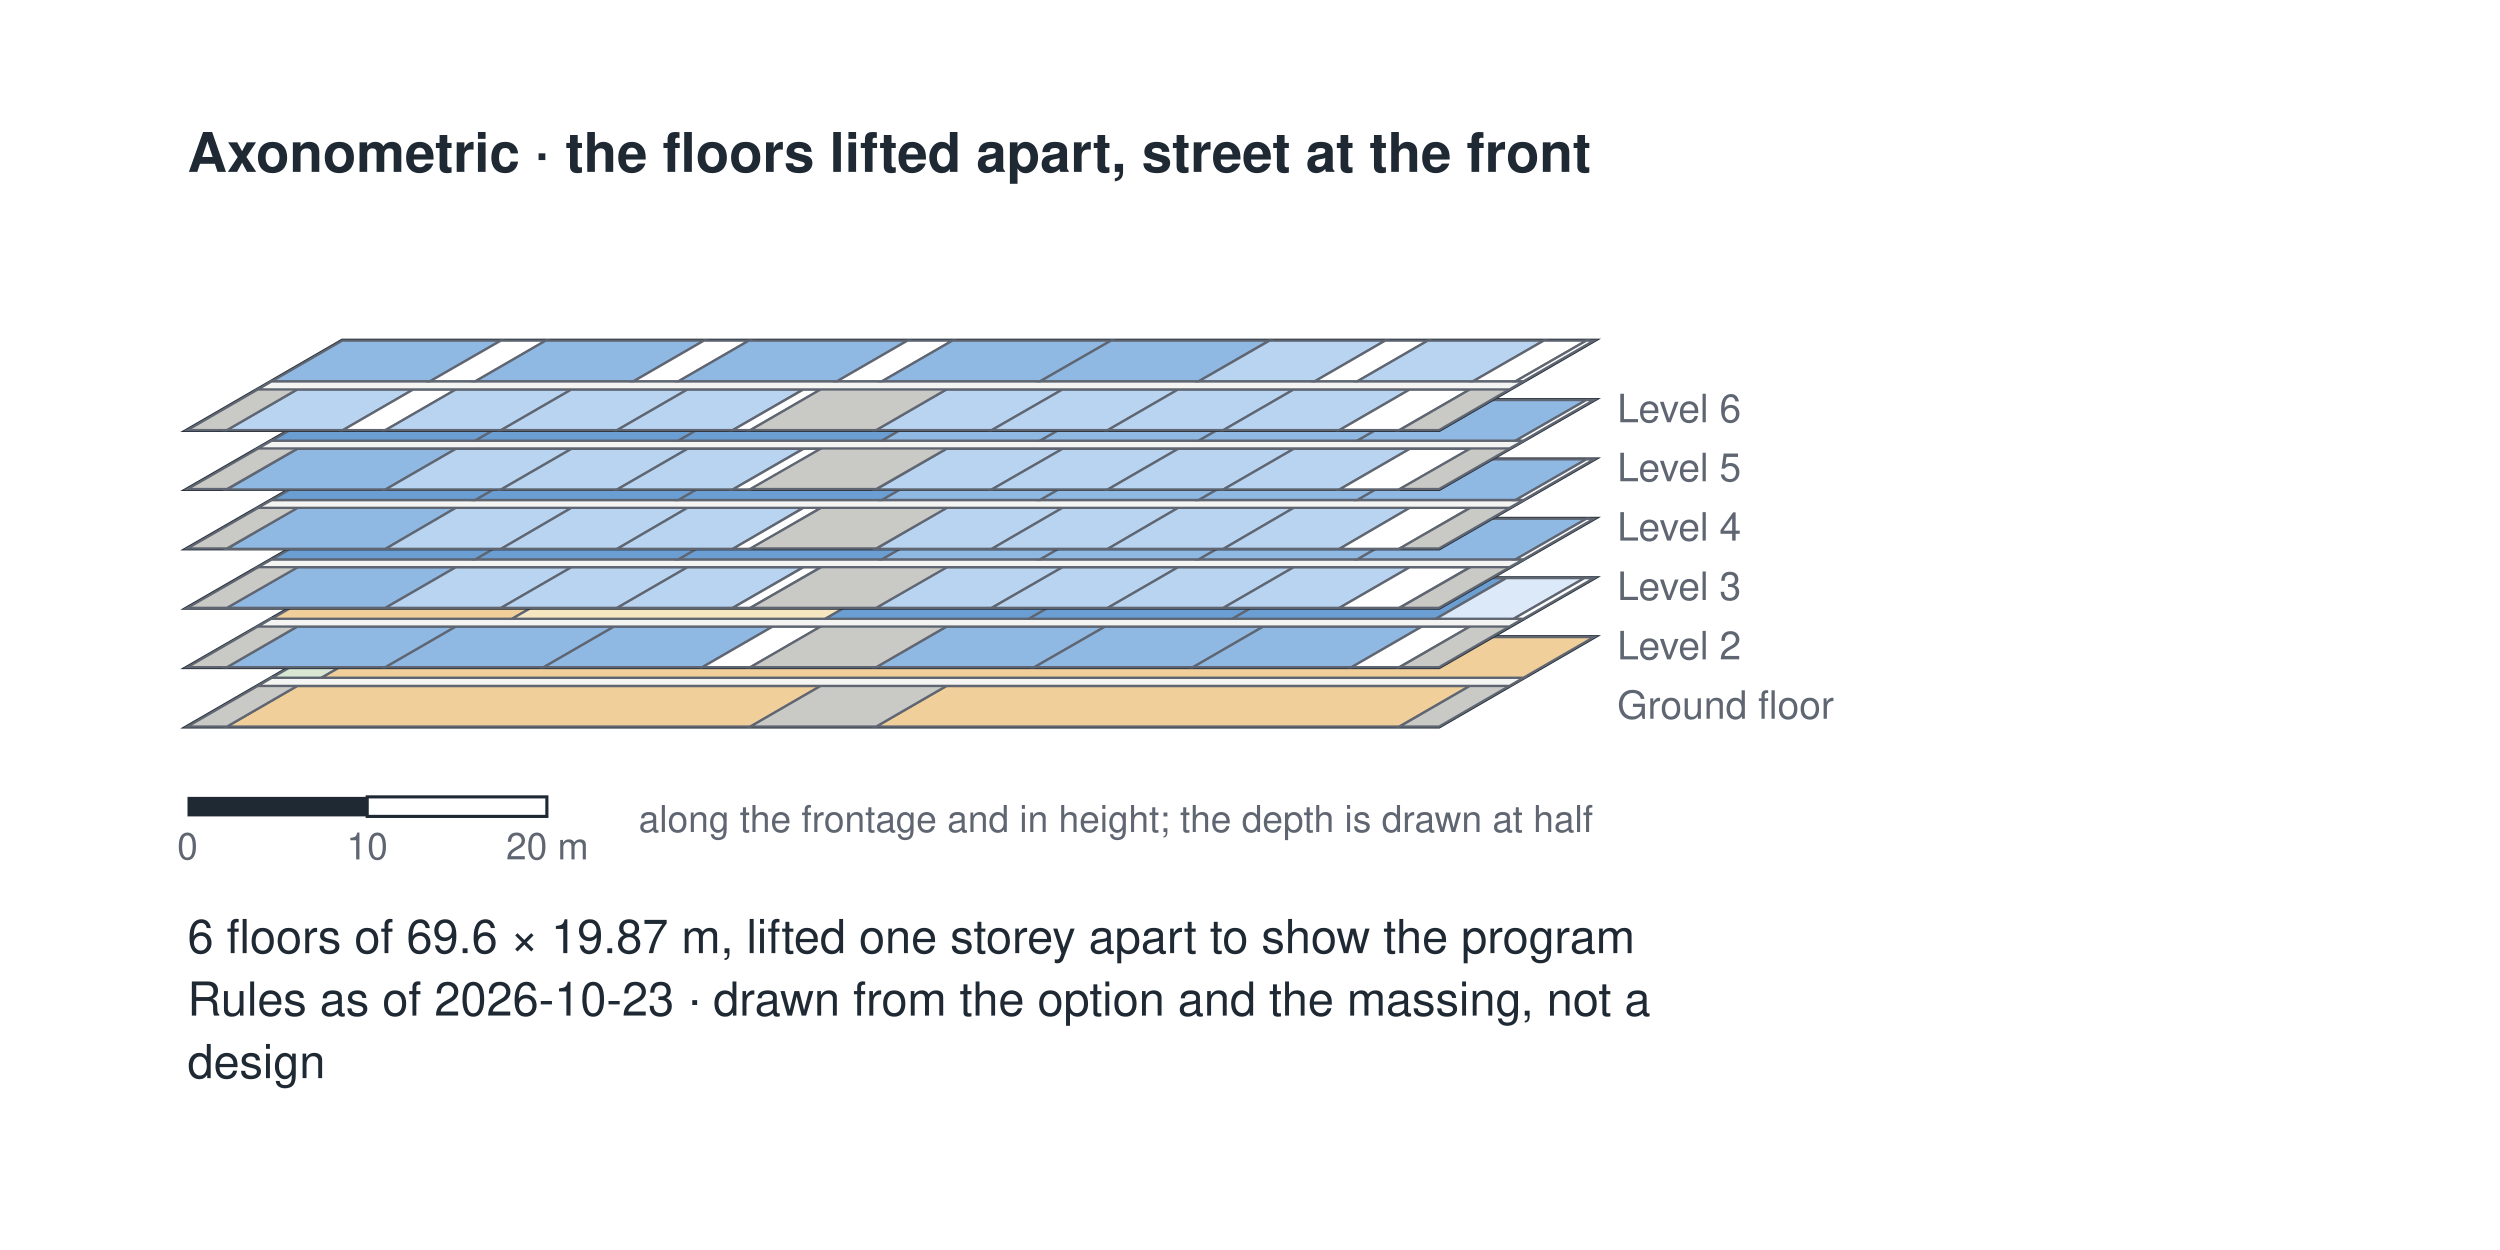
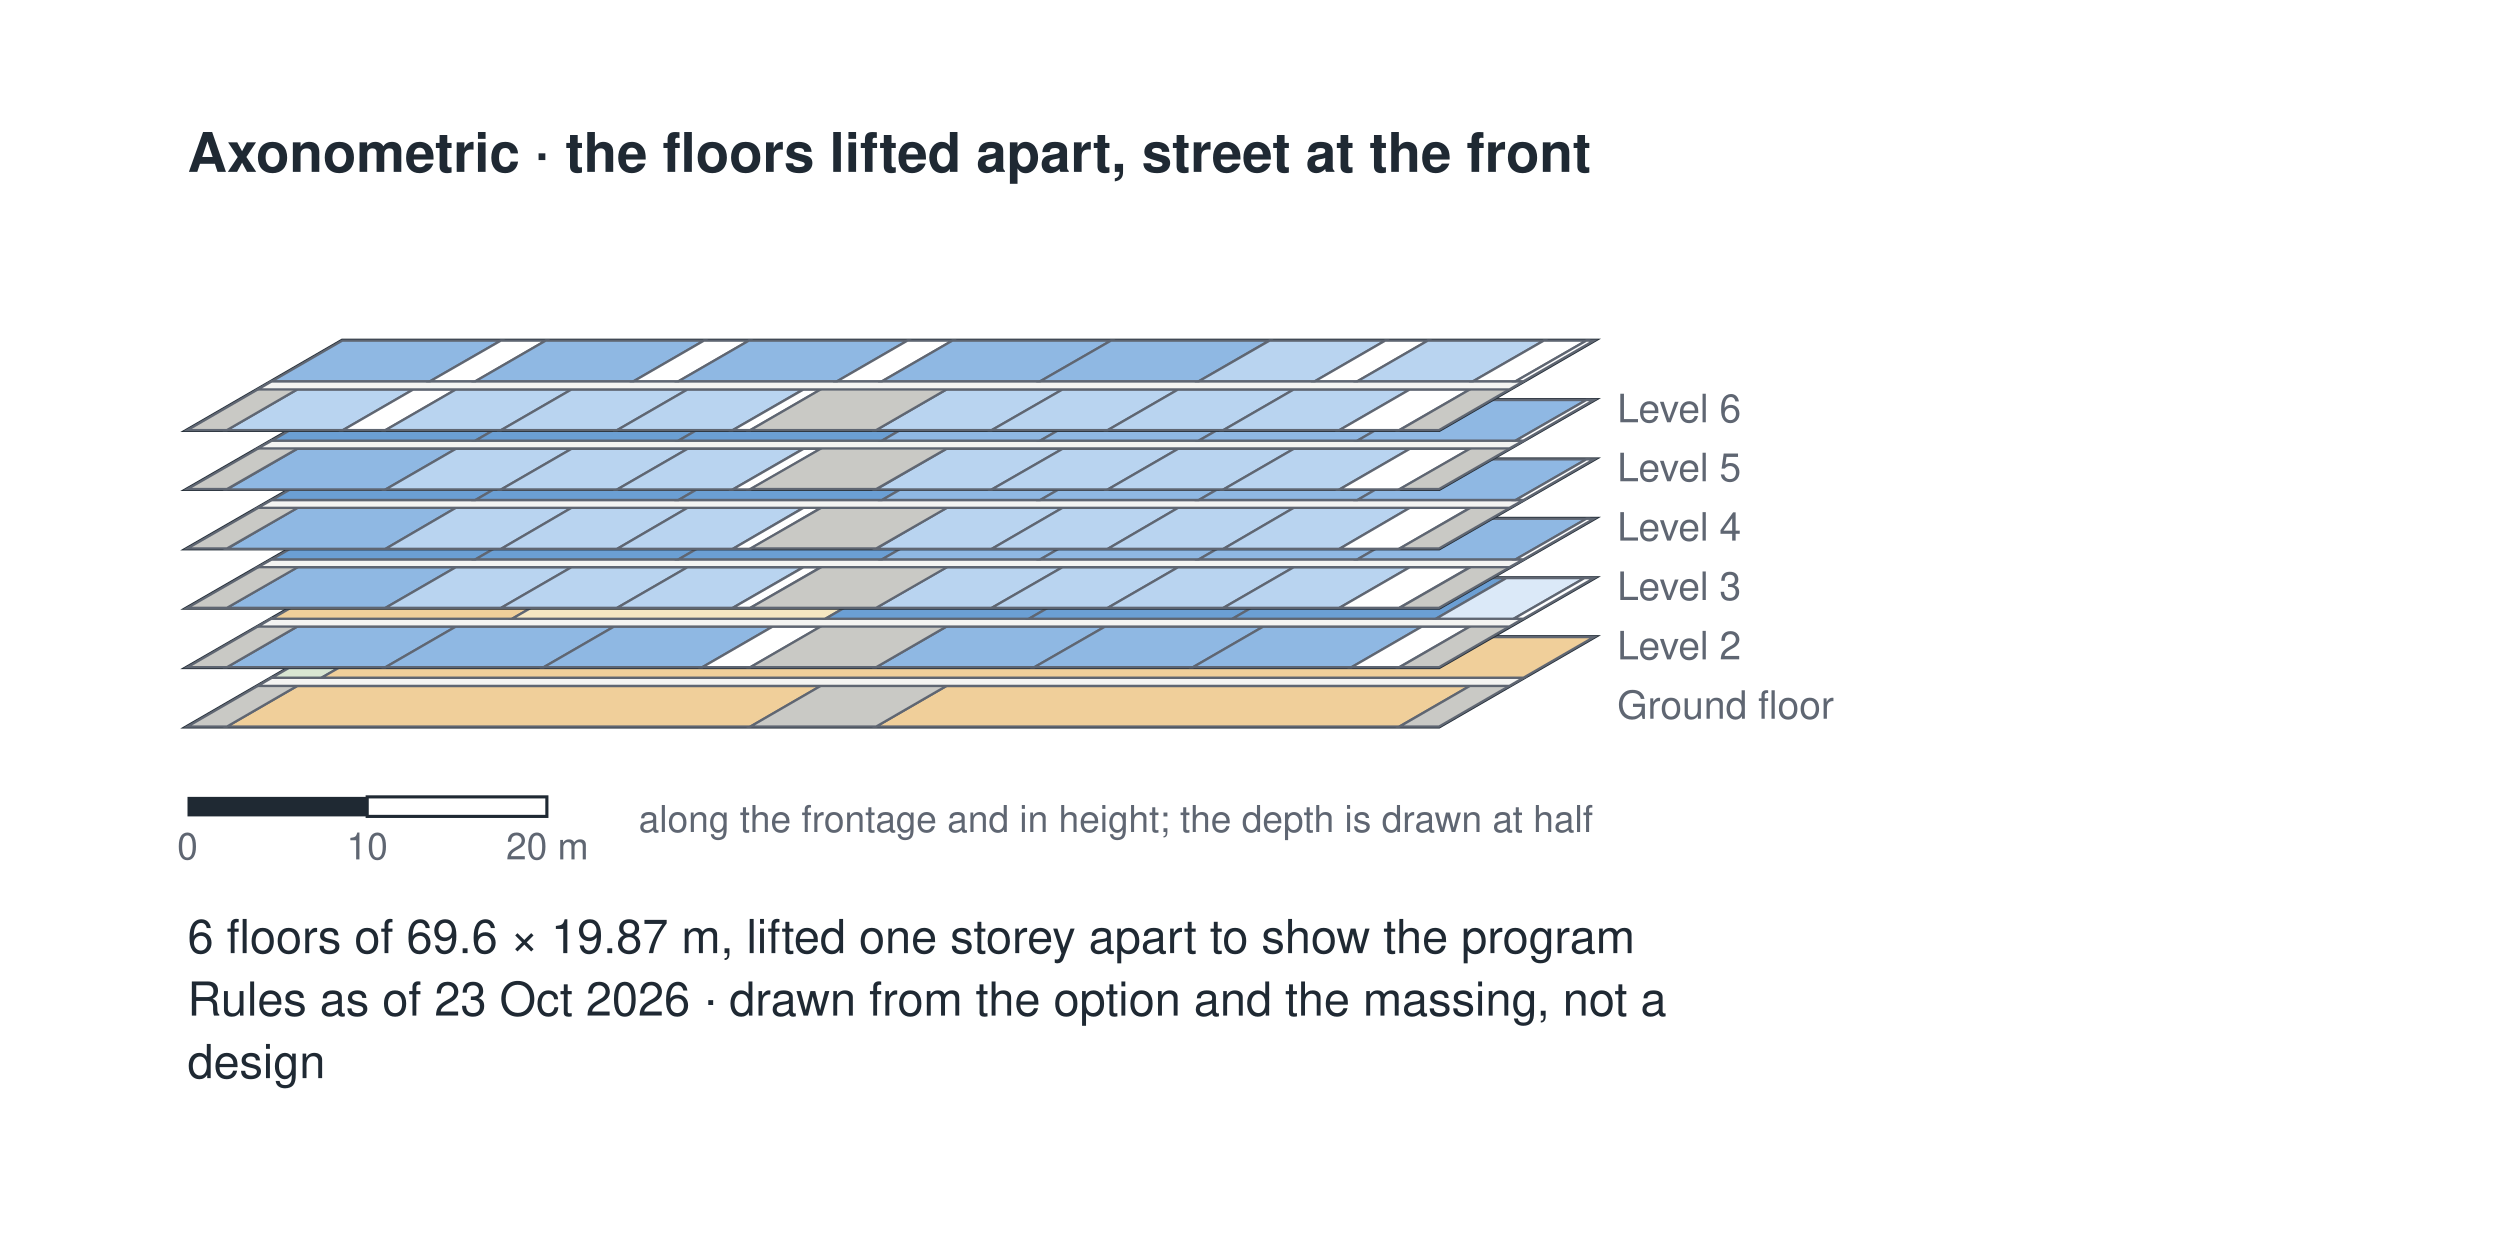
<svg xmlns="http://www.w3.org/2000/svg" width="640" height="320" viewBox="0 0 640 320" font-family="IBM Plex Sans, Helvetica, Arial, sans-serif" font-size="12" fill="#1f2933" role="img" aria-label="Axonometric of the stacked floors">
  <rect width="100%" height="100%" fill="#ffffff" />
  <text x="48" y="44" font-size="14" font-weight="600">Axonometric · the floors lifted apart, street at the front</text>
  <polygon points="87.6,163.1 408.0,163.1 368.4,186.0 48.0,186.0" fill="#f4f4f2" stroke="#1f2933" stroke-width="1" />
  <polygon points="76.1,175.6 210.1,175.6 192.1,186.0 58.1,186.0" fill="#f0cf9a" stroke="#5f6672" stroke-width="0.6" />
  <polygon points="242.3,175.6 376.3,175.6 358.2,186.0 224.3,186.0" fill="#f0cf9a" stroke="#5f6672" stroke-width="0.6" />
  <polygon points="69.6,173.5 79.7,173.5 58.1,186.0 48.0,186.0" fill="#c9c9c5" stroke="#5f6672" stroke-width="0.6" />
  <polygon points="213.7,173.5 245.9,173.5 224.3,186.0 192.1,186.0" fill="#c9c9c5" stroke="#5f6672" stroke-width="0.6" />
  <polygon points="379.9,173.5 390.0,173.5 368.4,186.0 358.3,186.0" fill="#c9c9c5" stroke="#5f6672" stroke-width="0.6" />
  <polygon points="69.6,173.5 390.0,173.5 386.4,175.6 66.0,175.6" fill="#f4f4f2" stroke="#5f6672" stroke-width="0.6" />
  <polygon points="87.6,163.1 100.4,163.1 82.3,173.5 69.6,173.5" fill="#d9e6d2" stroke="#5f6672" stroke-width="0.6" />
  <polygon points="100.4,163.1 408.0,163.1 390.0,173.5 82.3,173.5" fill="#f0cf9a" stroke="#5f6672" stroke-width="0.6" />
  <text x="414.0" y="184.0" font-size="10" fill="#5f6672">Ground floor</text>
  <polygon points="87.6,148.0 408.0,148.0 368.4,170.8 48.0,170.8" fill="#f4f4f2" stroke="#1f2933" stroke-width="1" />
  <polygon points="76.1,160.4 116.7,160.4 98.7,170.8 58.1,170.8" fill="#8fb8e3" stroke="#5f6672" stroke-width="0.6" />
  <polygon points="116.7,160.4 157.2,160.4 139.2,170.8 98.7,170.8" fill="#8fb8e3" stroke="#5f6672" stroke-width="0.6" />
  <polygon points="157.2,160.4 197.8,160.4 179.8,170.8 139.2,170.8" fill="#8fb8e3" stroke="#5f6672" stroke-width="0.6" />
  <polygon points="242.3,160.4 282.9,160.4 264.8,170.8 224.3,170.8" fill="#8fb8e3" stroke="#5f6672" stroke-width="0.6" />
  <polygon points="282.9,160.4 323.4,160.4 305.4,170.8 264.8,170.8" fill="#8fb8e3" stroke="#5f6672" stroke-width="0.6" />
  <polygon points="323.4,160.4 364.0,160.4 346.0,170.8 305.4,170.8" fill="#8fb8e3" stroke="#5f6672" stroke-width="0.6" />
  <polygon points="197.8,160.4 210.1,160.4 192.1,170.8 179.8,170.8" fill="#ffffff" stroke="#5f6672" stroke-width="0.6" />
  <polygon points="364.0,160.4 376.3,160.4 358.2,170.8 346.0,170.8" fill="#ffffff" stroke="#5f6672" stroke-width="0.6" />
  <polygon points="69.6,158.3 79.7,158.3 58.1,170.8 48.0,170.8" fill="#c9c9c5" stroke="#5f6672" stroke-width="0.6" />
  <polygon points="213.7,158.3 245.9,158.3 224.3,170.8 192.1,170.8" fill="#c9c9c5" stroke="#5f6672" stroke-width="0.6" />
  <polygon points="379.9,158.3 390.0,158.3 368.4,170.8 358.3,170.8" fill="#c9c9c5" stroke="#5f6672" stroke-width="0.6" />
  <polygon points="69.6,158.3 390.0,158.3 386.4,160.4 66.0,160.4" fill="#f4f4f2" stroke="#5f6672" stroke-width="0.6" />
  <polygon points="87.6,148.0 149.1,148.0 131.1,158.4 69.6,158.4" fill="#f0cf9a" stroke="#5f6672" stroke-width="0.6" />
  <polygon points="149.1,148.0 229.3,148.0 211.3,158.4 131.1,158.4" fill="#f6e7c1" stroke="#5f6672" stroke-width="0.6" />
  <polygon points="229.3,148.0 281.4,148.0 263.4,158.4 211.3,158.4" fill="#6b9fd4" stroke="#5f6672" stroke-width="0.6" />
  <polygon points="281.5,148.0 333.5,148.0 315.5,158.4 263.4,158.4" fill="#6b9fd4" stroke="#5f6672" stroke-width="0.6" />
  <polygon points="333.5,148.0 385.6,148.0 367.6,158.4 315.5,158.4" fill="#6b9fd4" stroke="#5f6672" stroke-width="0.6" />
  <polygon points="385.6,148.0 405.6,148.0 387.5,158.4 367.6,158.4" fill="#dbe9f8" stroke="#5f6672" stroke-width="0.6" />
  <polygon points="405.6,148.0 408.0,148.0 390.0,158.4 387.5,158.4" fill="#ffffff" stroke="#5f6672" stroke-width="0.6" />
  <text x="414.0" y="168.8" font-size="10" fill="#5f6672">Level 2</text>
  <polygon points="87.6,132.8 408.0,132.8 368.4,155.6 48.0,155.6" fill="#f4f4f2" stroke="#1f2933" stroke-width="1" />
  <polygon points="76.1,145.2 116.7,145.2 98.7,155.6 58.1,155.6" fill="#8fb8e3" stroke="#5f6672" stroke-width="0.6" />
  <polygon points="116.7,145.2 146.3,145.2 128.3,155.6 98.7,155.6" fill="#b9d4f0" stroke="#5f6672" stroke-width="0.6" />
  <polygon points="146.3,145.2 176.0,145.2 158.0,155.6 128.3,155.6" fill="#b9d4f0" stroke="#5f6672" stroke-width="0.6" />
  <polygon points="176.0,145.2 205.6,145.2 187.6,155.6 158.0,155.6" fill="#b9d4f0" stroke="#5f6672" stroke-width="0.6" />
  <polygon points="242.3,145.2 272.0,145.2 253.9,155.6 224.3,155.6" fill="#b9d4f0" stroke="#5f6672" stroke-width="0.6" />
  <polygon points="272.0,145.2 301.6,145.2 283.6,155.6 253.9,155.6" fill="#b9d4f0" stroke="#5f6672" stroke-width="0.6" />
  <polygon points="301.6,145.2 331.2,145.2 313.2,155.6 283.6,155.6" fill="#b9d4f0" stroke="#5f6672" stroke-width="0.6" />
  <polygon points="331.2,145.2 360.9,145.2 342.9,155.6 313.2,155.6" fill="#b9d4f0" stroke="#5f6672" stroke-width="0.6" />
  <polygon points="205.7,145.2 210.1,145.2 192.1,155.6 187.6,155.6" fill="#ffffff" stroke="#5f6672" stroke-width="0.6" />
  <polygon points="360.9,145.2 376.3,145.2 358.2,155.6 342.9,155.6" fill="#ffffff" stroke="#5f6672" stroke-width="0.6" />
  <polygon points="69.6,143.2 79.7,143.2 58.1,155.6 48.0,155.6" fill="#c9c9c5" stroke="#5f6672" stroke-width="0.6" />
  <polygon points="213.7,143.2 245.9,143.2 224.3,155.6 192.1,155.6" fill="#c9c9c5" stroke="#5f6672" stroke-width="0.6" />
  <polygon points="379.9,143.2 390.0,143.2 368.4,155.6 358.3,155.6" fill="#c9c9c5" stroke="#5f6672" stroke-width="0.6" />
  <polygon points="69.6,143.2 390.0,143.2 386.4,145.2 66.0,145.2" fill="#f4f4f2" stroke="#5f6672" stroke-width="0.6" />
  <polygon points="87.6,132.8 139.7,132.8 121.7,143.2 69.6,143.2" fill="#6b9fd4" stroke="#5f6672" stroke-width="0.6" />
  <polygon points="139.7,132.8 191.7,132.8 173.7,143.2 121.7,143.2" fill="#6b9fd4" stroke="#5f6672" stroke-width="0.6" />
  <polygon points="191.7,132.8 243.8,132.8 225.8,143.2 173.7,143.2" fill="#6b9fd4" stroke="#5f6672" stroke-width="0.6" />
  <polygon points="243.8,132.8 284.4,132.8 266.3,143.2 225.8,143.2" fill="#8fb8e3" stroke="#5f6672" stroke-width="0.6" />
  <polygon points="284.4,132.8 324.9,132.8 306.9,143.2 266.3,143.2" fill="#8fb8e3" stroke="#5f6672" stroke-width="0.6" />
  <polygon points="325.0,132.8 365.5,132.8 347.5,143.2 306.9,143.2" fill="#8fb8e3" stroke="#5f6672" stroke-width="0.6" />
  <polygon points="365.5,132.8 406.1,132.8 388.0,143.2 347.5,143.2" fill="#8fb8e3" stroke="#5f6672" stroke-width="0.6" />
  <polygon points="406.1,132.8 408.0,132.8 390.0,143.2 388.0,143.2" fill="#ffffff" stroke="#5f6672" stroke-width="0.6" />
  <text x="414.0" y="153.6" font-size="10" fill="#5f6672">Level 3</text>
  <polygon points="87.6,117.6 408.0,117.6 368.4,140.4 48.0,140.4" fill="#f4f4f2" stroke="#1f2933" stroke-width="1" />
  <polygon points="76.1,130.0 116.7,130.0 98.7,140.5 58.1,140.5" fill="#8fb8e3" stroke="#5f6672" stroke-width="0.6" />
  <polygon points="116.7,130.0 146.3,130.0 128.3,140.5 98.7,140.5" fill="#b9d4f0" stroke="#5f6672" stroke-width="0.6" />
  <polygon points="146.3,130.0 176.0,130.0 158.0,140.5 128.3,140.5" fill="#b9d4f0" stroke="#5f6672" stroke-width="0.6" />
  <polygon points="176.0,130.0 205.6,130.0 187.6,140.5 158.0,140.5" fill="#b9d4f0" stroke="#5f6672" stroke-width="0.6" />
  <polygon points="242.3,130.0 272.0,130.0 253.9,140.5 224.3,140.5" fill="#b9d4f0" stroke="#5f6672" stroke-width="0.6" />
  <polygon points="272.0,130.0 301.6,130.0 283.6,140.5 253.9,140.5" fill="#b9d4f0" stroke="#5f6672" stroke-width="0.6" />
  <polygon points="301.6,130.0 331.2,130.0 313.2,140.5 283.6,140.5" fill="#b9d4f0" stroke="#5f6672" stroke-width="0.6" />
  <polygon points="331.2,130.0 360.9,130.0 342.9,140.5 313.2,140.5" fill="#b9d4f0" stroke="#5f6672" stroke-width="0.6" />
  <polygon points="205.7,130.0 210.1,130.0 192.1,140.5 187.6,140.5" fill="#ffffff" stroke="#5f6672" stroke-width="0.6" />
  <polygon points="360.9,130.0 376.3,130.0 358.2,140.5 342.9,140.5" fill="#ffffff" stroke="#5f6672" stroke-width="0.6" />
  <polygon points="69.6,128.0 79.7,128.0 58.1,140.4 48.0,140.4" fill="#c9c9c5" stroke="#5f6672" stroke-width="0.6" />
  <polygon points="213.7,128.0 245.9,128.0 224.3,140.4 192.1,140.4" fill="#c9c9c5" stroke="#5f6672" stroke-width="0.6" />
  <polygon points="379.9,128.0 390.0,128.0 368.4,140.4 358.3,140.4" fill="#c9c9c5" stroke="#5f6672" stroke-width="0.6" />
  <polygon points="69.6,128.0 390.0,128.0 386.4,130.0 66.0,130.0" fill="#f4f4f2" stroke="#5f6672" stroke-width="0.6" />
  <polygon points="87.6,117.6 139.7,117.6 121.7,128.0 69.6,128.0" fill="#6b9fd4" stroke="#5f6672" stroke-width="0.6" />
  <polygon points="139.7,117.6 191.7,117.6 173.7,128.0 121.7,128.0" fill="#6b9fd4" stroke="#5f6672" stroke-width="0.6" />
  <polygon points="191.7,117.6 243.8,117.6 225.8,128.0 173.7,128.0" fill="#6b9fd4" stroke="#5f6672" stroke-width="0.6" />
  <polygon points="243.8,117.6 284.4,117.6 266.3,128.0 225.8,128.0" fill="#8fb8e3" stroke="#5f6672" stroke-width="0.6" />
  <polygon points="284.4,117.6 324.9,117.6 306.9,128.0 266.3,128.0" fill="#8fb8e3" stroke="#5f6672" stroke-width="0.6" />
  <polygon points="325.0,117.6 365.5,117.6 347.5,128.0 306.9,128.0" fill="#8fb8e3" stroke="#5f6672" stroke-width="0.6" />
  <polygon points="365.5,117.6 406.1,117.6 388.0,128.0 347.5,128.0" fill="#8fb8e3" stroke="#5f6672" stroke-width="0.6" />
  <polygon points="406.1,117.6 408.0,117.6 390.0,128.0 388.0,128.0" fill="#ffffff" stroke="#5f6672" stroke-width="0.6" />
  <text x="414.0" y="138.4" font-size="10" fill="#5f6672">Level 4</text>
  <polygon points="87.6,102.4 408.0,102.4 368.4,125.2 48.0,125.2" fill="#f4f4f2" stroke="#1f2933" stroke-width="1" />
  <polygon points="76.1,114.9 116.7,114.9 98.7,125.3 58.1,125.3" fill="#8fb8e3" stroke="#5f6672" stroke-width="0.6" />
  <polygon points="116.7,114.9 146.3,114.9 128.3,125.3 98.7,125.3" fill="#b9d4f0" stroke="#5f6672" stroke-width="0.6" />
  <polygon points="146.3,114.9 176.0,114.9 158.0,125.3 128.3,125.3" fill="#b9d4f0" stroke="#5f6672" stroke-width="0.6" />
  <polygon points="176.0,114.9 205.6,114.9 187.6,125.3 158.0,125.3" fill="#b9d4f0" stroke="#5f6672" stroke-width="0.6" />
  <polygon points="242.3,114.9 272.0,114.9 253.9,125.3 224.3,125.3" fill="#b9d4f0" stroke="#5f6672" stroke-width="0.6" />
  <polygon points="272.0,114.9 301.6,114.9 283.6,125.3 253.9,125.3" fill="#b9d4f0" stroke="#5f6672" stroke-width="0.6" />
  <polygon points="301.6,114.9 331.2,114.9 313.2,125.3 283.6,125.3" fill="#b9d4f0" stroke="#5f6672" stroke-width="0.6" />
  <polygon points="331.2,114.9 360.9,114.9 342.9,125.3 313.2,125.3" fill="#b9d4f0" stroke="#5f6672" stroke-width="0.6" />
  <polygon points="205.7,114.9 210.1,114.9 192.1,125.3 187.6,125.3" fill="#ffffff" stroke="#5f6672" stroke-width="0.6" />
  <polygon points="360.9,114.9 376.3,114.9 358.2,125.3 342.9,125.3" fill="#ffffff" stroke="#5f6672" stroke-width="0.6" />
  <polygon points="69.6,112.8 79.7,112.8 58.1,125.2 48.0,125.2" fill="#c9c9c5" stroke="#5f6672" stroke-width="0.6" />
  <polygon points="213.7,112.8 245.9,112.8 224.3,125.2 192.1,125.2" fill="#c9c9c5" stroke="#5f6672" stroke-width="0.6" />
  <polygon points="379.9,112.8 390.0,112.8 368.4,125.2 358.3,125.2" fill="#c9c9c5" stroke="#5f6672" stroke-width="0.6" />
  <polygon points="69.6,112.8 390.0,112.8 386.4,114.8 66.0,114.8" fill="#f4f4f2" stroke="#5f6672" stroke-width="0.6" />
  <polygon points="87.6,102.4 139.7,102.4 121.7,112.8 69.6,112.8" fill="#6b9fd4" stroke="#5f6672" stroke-width="0.6" />
  <polygon points="139.7,102.4 191.7,102.4 173.7,112.8 121.7,112.8" fill="#6b9fd4" stroke="#5f6672" stroke-width="0.6" />
  <polygon points="191.7,102.4 243.8,102.4 225.8,112.8 173.7,112.8" fill="#6b9fd4" stroke="#5f6672" stroke-width="0.6" />
  <polygon points="243.8,102.4 284.4,102.4 266.3,112.8 225.8,112.8" fill="#8fb8e3" stroke="#5f6672" stroke-width="0.6" />
  <polygon points="284.4,102.4 324.9,102.4 306.9,112.8 266.3,112.8" fill="#8fb8e3" stroke="#5f6672" stroke-width="0.6" />
  <polygon points="325.0,102.4 365.5,102.4 347.5,112.8 306.9,112.8" fill="#8fb8e3" stroke="#5f6672" stroke-width="0.6" />
  <polygon points="365.5,102.4 406.1,102.4 388.0,112.8 347.5,112.8" fill="#8fb8e3" stroke="#5f6672" stroke-width="0.6" />
  <polygon points="406.1,102.4 408.0,102.4 390.0,112.8 388.0,112.8" fill="#ffffff" stroke="#5f6672" stroke-width="0.6" />
  <text x="414.0" y="123.2" font-size="10" fill="#5f6672">Level 5</text>
  <polygon points="87.6,87.2 408.0,87.2 368.4,110.1 48.0,110.1" fill="#f4f4f2" stroke="#1f2933" stroke-width="1" />
  <polygon points="76.1,99.7 105.8,99.7 87.8,110.1 58.1,110.1" fill="#b9d4f0" stroke="#5f6672" stroke-width="0.6" />
  <polygon points="105.8,99.7 116.7,99.7 98.7,110.1 87.8,110.1" fill="#ffffff" stroke="#5f6672" stroke-width="0.6" />
  <polygon points="116.7,99.7 146.3,99.7 128.3,110.1 98.7,110.1" fill="#b9d4f0" stroke="#5f6672" stroke-width="0.6" />
  <polygon points="146.3,99.7 176.0,99.7 158.0,110.1 128.3,110.1" fill="#b9d4f0" stroke="#5f6672" stroke-width="0.6" />
  <polygon points="176.0,99.7 205.6,99.7 187.6,110.1 158.0,110.1" fill="#b9d4f0" stroke="#5f6672" stroke-width="0.6" />
  <polygon points="242.3,99.7 272.0,99.7 253.9,110.1 224.3,110.1" fill="#b9d4f0" stroke="#5f6672" stroke-width="0.6" />
  <polygon points="272.0,99.7 301.6,99.7 283.6,110.1 253.9,110.1" fill="#b9d4f0" stroke="#5f6672" stroke-width="0.6" />
  <polygon points="301.6,99.7 331.2,99.7 313.2,110.1 283.6,110.1" fill="#b9d4f0" stroke="#5f6672" stroke-width="0.6" />
  <polygon points="331.2,99.7 360.9,99.7 342.9,110.1 313.2,110.1" fill="#b9d4f0" stroke="#5f6672" stroke-width="0.6" />
  <polygon points="205.7,99.7 210.1,99.7 192.1,110.1 187.6,110.1" fill="#ffffff" stroke="#5f6672" stroke-width="0.6" />
  <polygon points="360.9,99.7 376.3,99.7 358.2,110.1 342.9,110.1" fill="#ffffff" stroke="#5f6672" stroke-width="0.6" />
  <polygon points="69.6,97.6 79.7,97.6 58.1,110.1 48.0,110.1" fill="#c9c9c5" stroke="#5f6672" stroke-width="0.6" />
  <polygon points="213.7,97.6 245.9,97.6 224.3,110.1 192.1,110.1" fill="#c9c9c5" stroke="#5f6672" stroke-width="0.6" />
  <polygon points="379.9,97.6 390.0,97.6 368.4,110.1 358.3,110.1" fill="#c9c9c5" stroke="#5f6672" stroke-width="0.6" />
  <polygon points="69.6,97.6 390.0,97.6 386.4,99.7 66.0,99.7" fill="#f4f4f2" stroke="#5f6672" stroke-width="0.6" />
  <polygon points="87.6,87.2 128.2,87.2 110.1,97.6 69.6,97.6" fill="#8fb8e3" stroke="#5f6672" stroke-width="0.6" />
  <polygon points="128.2,87.2 139.7,87.2 121.7,97.6 110.1,97.6" fill="#ffffff" stroke="#5f6672" stroke-width="0.6" />
  <polygon points="139.7,87.2 180.2,87.2 162.2,97.6 121.7,97.6" fill="#8fb8e3" stroke="#5f6672" stroke-width="0.6" />
  <polygon points="180.2,87.2 191.7,87.2 173.7,97.6 162.2,97.6" fill="#ffffff" stroke="#5f6672" stroke-width="0.6" />
  <polygon points="191.7,87.2 232.3,87.2 214.3,97.6 173.7,97.6" fill="#8fb8e3" stroke="#5f6672" stroke-width="0.6" />
  <polygon points="232.3,87.2 243.8,87.2 225.8,97.6 214.3,97.6" fill="#ffffff" stroke="#5f6672" stroke-width="0.6" />
  <polygon points="243.8,87.2 284.4,87.2 266.3,97.6 225.8,97.6" fill="#8fb8e3" stroke="#5f6672" stroke-width="0.6" />
  <polygon points="284.4,87.2 324.9,87.2 306.9,97.6 266.3,97.6" fill="#8fb8e3" stroke="#5f6672" stroke-width="0.6" />
  <polygon points="325.0,87.2 354.6,87.2 336.6,97.6 306.9,97.6" fill="#b9d4f0" stroke="#5f6672" stroke-width="0.6" />
  <polygon points="354.6,87.2 365.5,87.2 347.5,97.6 336.6,97.6" fill="#ffffff" stroke="#5f6672" stroke-width="0.6" />
  <polygon points="365.5,87.2 395.2,87.2 377.1,97.6 347.5,97.6" fill="#b9d4f0" stroke="#5f6672" stroke-width="0.6" />
  <polygon points="395.2,87.2 406.1,87.2 388.0,97.6 377.1,97.6" fill="#ffffff" stroke="#5f6672" stroke-width="0.6" />
  <polygon points="406.1,87.2 408.0,87.2 390.0,97.6 388.0,97.6" fill="#ffffff" stroke="#5f6672" stroke-width="0.6" />
  <text x="414.0" y="108.1" font-size="10" fill="#5f6672">Level 6</text>
  <rect x="48.0" y="204.0" width="46.0" height="5" fill="#1f2933" />
  <rect x="94.0" y="204.0" width="46.0" height="5" fill="#ffffff" stroke="#1f2933" stroke-width="0.8" />
  <text x="48.0" y="220.0" font-size="9.5" text-anchor="middle" fill="#5f6672">0</text>
  <text x="94.0" y="220.0" font-size="9.5" text-anchor="middle" fill="#5f6672">10</text>
  <text x="140.1" y="220.0" font-size="9.5" text-anchor="middle" fill="#5f6672">20 m</text>
  <text x="163.5" y="213.0" font-size="9.5" fill="#5f6672">along the frontage and in height; the depth is drawn at half</text>
  <text x="48.0" y="244.0" font-size="12" fill="#1f2933">6 floors of 69.6 × 19.87 m, lifted one storey apart to show the program</text>
-   <text x="48.0" y="260.0" font-size="12" fill="#1f2933">Rules as of 2026-10-23 · drawn from the option and the massing, not a</text>
+   <text x="48.0" y="260.0" font-size="12" fill="#1f2933">Rules as of 23 Oct 2026 · drawn from the option and the massing, not a</text>
  <text x="48.0" y="276.0" font-size="12" fill="#1f2933">design</text>
</svg>
